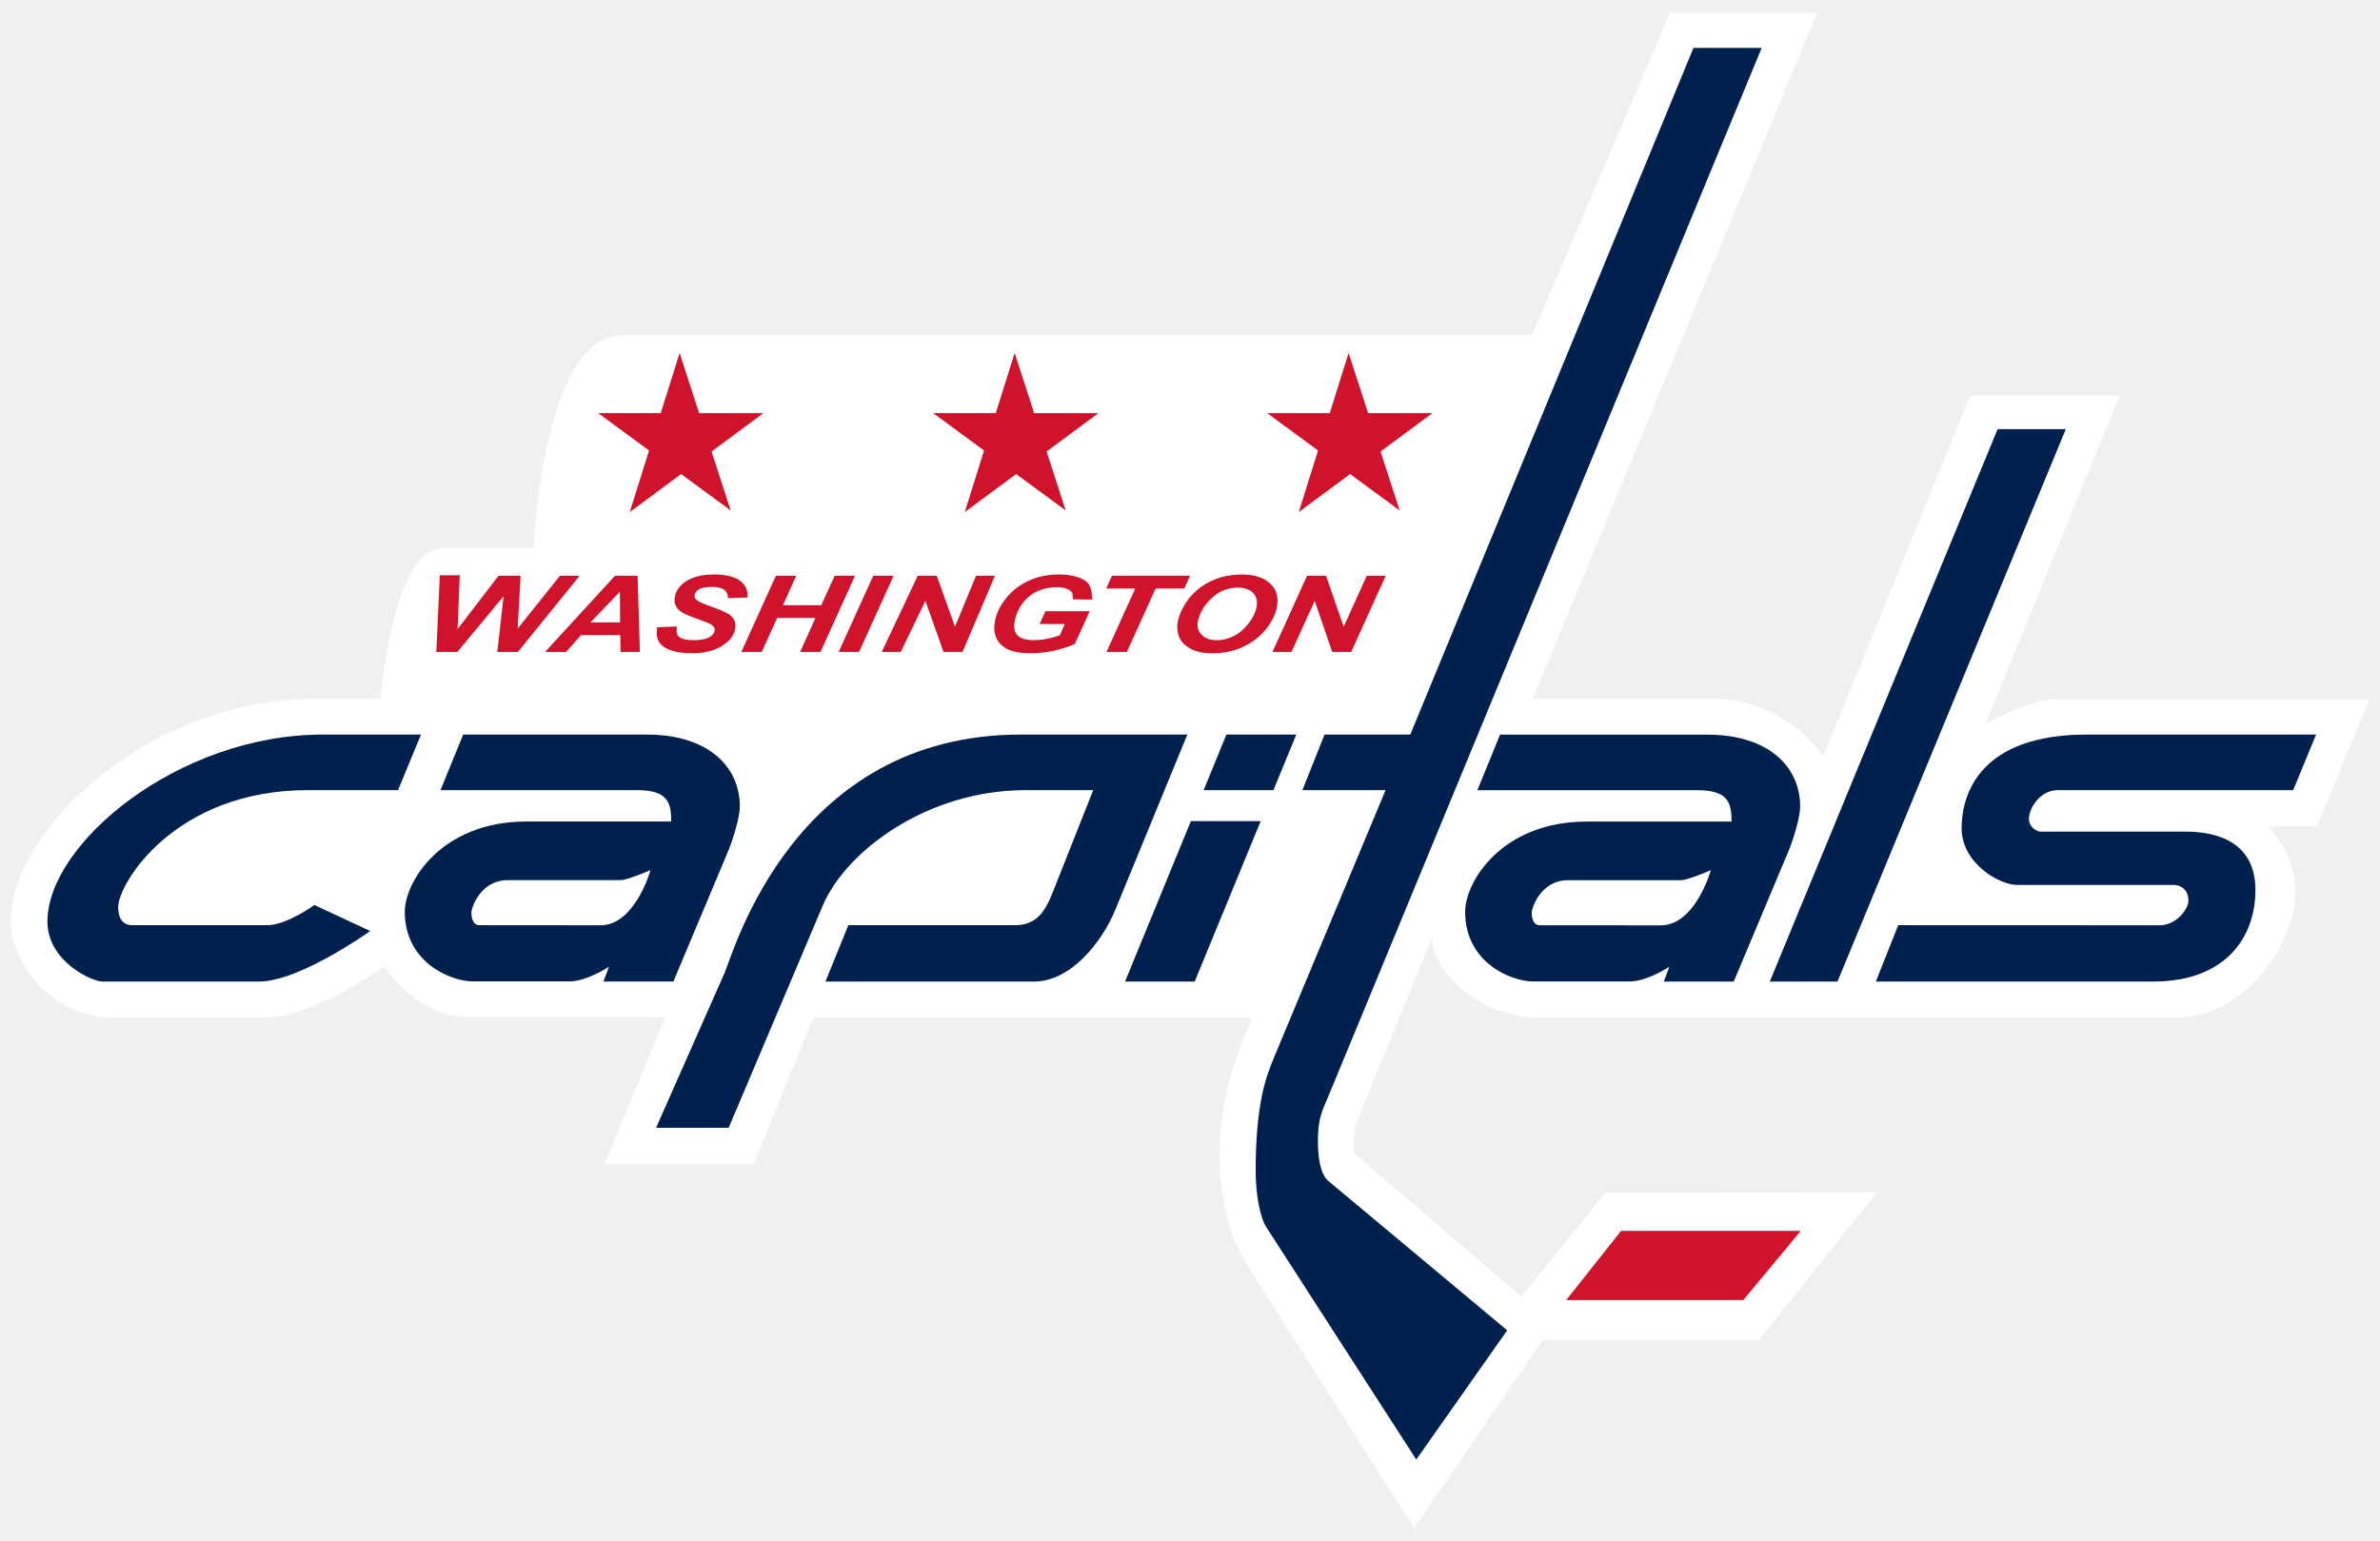
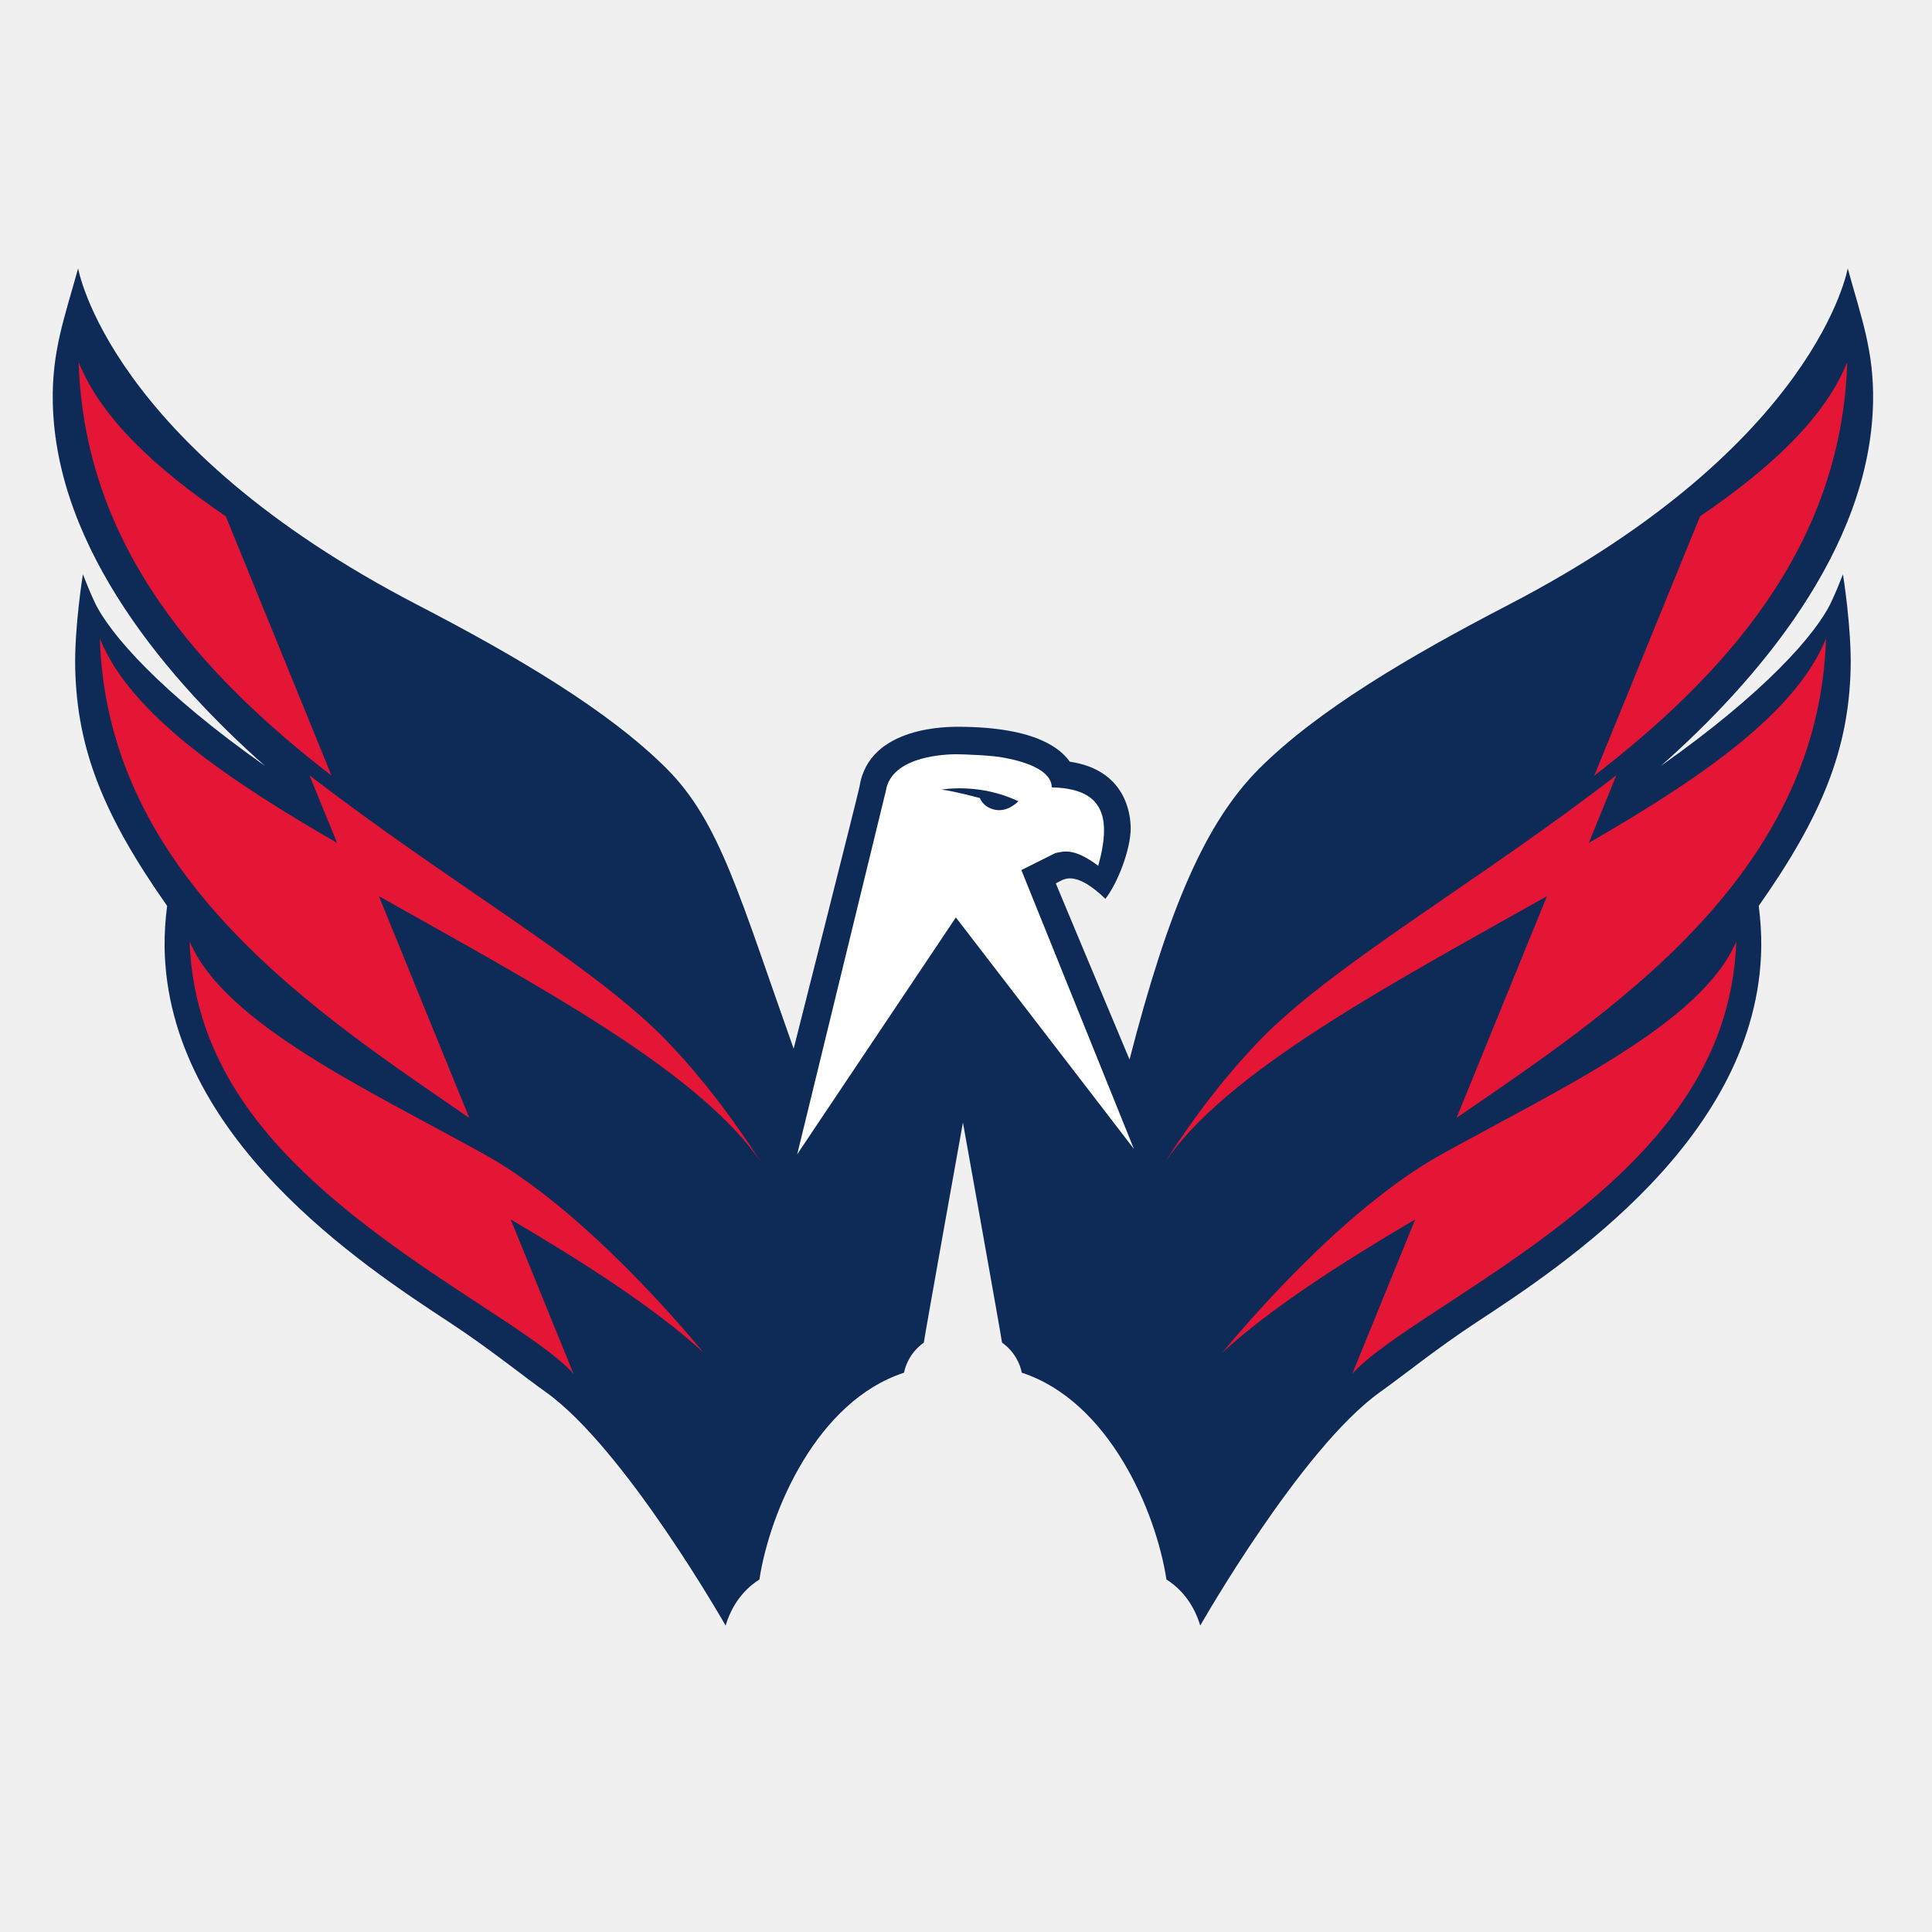
- <svg xmlns="http://www.w3.org/2000/svg" id="svg2" width="227" height="147" xml:space="preserve" version="1.0">
-   <defs id="defs5">
-     <clipPath clipPathUnits="userSpaceOnUse" id="clipPath17">
-       <path d="M 0,2000 L 2000,2000 L 2000,0 L 0,0 L 0,2000 z" id="path19" />
-     </clipPath>
+ <svg xmlns="http://www.w3.org/2000/svg" xmlns:xlink="http://www.w3.org/1999/xlink" width="60px" height="60px" viewBox="0 0 60 60" version="1.1">
+   <defs>
+     <path d="M12.362,74.107 C12.362,74.107 0.695,74.107 0.695,62.445 L0.695,62.445 L0.695,12.878 C0.695,12.878 0.695,1.215 12.362,1.215 L12.362,1.215 L47.364,1.215 C47.364,1.215 59.031,1.215 59.031,12.878 L59.031,12.878 L59.031,62.445 C59.031,62.445 59.031,74.107 47.364,74.107 L47.364,74.107 L12.362,74.107 L12.362,74.107 Z" id="path-1" />
  </defs>
-   <g id="g11" transform="matrix(1.25,0,0,-1.25,0,2500)">
-     <g id="g13" transform="matrix(0.2434624,0,0,0.2434624,-20.23918,1849.78)">
-       <g id="g15" clip-path="url(#clipPath17)">
-         <g id="g21" transform="translate(202.3335,398)">
-           <path d="M 0,0 C 0,0 3.792,47.125 19.417,47.125 L 48.042,47.125 C 48.042,47.125 50.917,113.917 75.667,113.917 L 360.958,113.917 L 404.167,214.999 L 450.333,214.999 L 361.167,0 L 417.292,0 C 440.917,0 452.167,-18.125 452.167,-18.125 L 498.333,95.083 L 545.104,95.083 L 503.083,-7.834 C 503.083,-7.834 517.167,-0.167 524.5,-0.167 L 623.417,-0.167 L 606.917,-40 L 591.667,-40 C 591.667,-40 600.167,-48.5 600.167,-60.125 C 600.167,-77.625 583.792,-100 562.792,-100 L 362.792,-100 C 344.292,-100 329.479,-85.188 329.667,-74.625 L 306.167,-132.333 C 306.167,-132.333 305.104,-134.25 305.104,-138.25 C 305.104,-142.25 305.531,-142.677 306.167,-143.313 L 357.583,-187.417 L 383.917,-154.875 L 469.042,-154.75 L 432.042,-201 L 364.292,-201 L 324,-260 C 324,-260 275.5,-183.833 270.167,-174.833 C 264.833,-165.833 263,-151.833 263,-144.5 C 263,-124.667 268.63,-111.594 270.167,-107.667 L 273.167,-100 L 135.667,-100 L 117,-146 L 70.167,-146 L 89.333,-99.833 L 27.917,-99.833 C 11.042,-99.833 1.188,-83.854 1.188,-83.854 C 1.188,-83.854 -20.5,-100 -36.833,-100 L -83.833,-100 C -103.667,-100 -115.917,-82.083 -115.917,-69.833 C -115.917,-42.083 -73.833,0 -20.083,0 L 0,0 z" style="fill:#ffffff;fill-opacity:1;fill-rule:nonzero;stroke:none" id="path23" />
-         </g>
-         <g id="g25" transform="translate(179.5083,369.333)">
-           <path d="M 0,0 L 28.367,0 L 35.57,17.417 L 4.742,17.417 C -40.508,17.417 -81.508,-16.78 -81.508,-41.167 C -81.508,-53.833 -67.383,-60 -64.342,-60 L -15.175,-60 C -2.507,-60 19.658,-44.167 19.658,-44.167 L 2.158,-36 C 2.158,-36 -6.508,-42.334 -12.675,-42.334 L -54.842,-42.334 C -58.009,-42.334 -59.341,-40 -59.341,-36.666 C -59.341,-29.25 -41.508,0 0,0" style="fill:#00214d;fill-opacity:1;fill-rule:nonzero;stroke:none" id="path27" />
-         </g>
-         <g id="g29" transform="translate(271.3125,326.9688)">
-           <path d="M 0,0 L -37.859,0.03 C -40.109,0.03 -40.438,2.531 -40.438,4.031 C -40.438,5.531 -37.563,14.156 -29.063,14.156 L 6.375,14.156 C 8.376,14.156 15.688,17.281 15.688,17.281 C 15.688,17.281 10.875,0 0,0 M 14.625,59.781 L -43.025,59.781 L -50.124,42.364 L 11.469,42.364 C 21.057,42.364 22.188,38.53 22.188,32.531 L -23.188,32.531 C -49.949,32.531 -61.313,13.564 -61.313,4.281 C -61.313,-11.802 -46.75,-17.594 -39.938,-17.594 L -9.813,-17.594 C -4.188,-17.594 2.688,-12.969 2.688,-12.969 L 0.938,-17.636 L 22.875,-17.615 L 40.021,23.239 C 41.569,26.928 43.688,33.95 43.688,37.198 C 43.688,50.114 33.312,59.781 14.625,59.781" style="fill:#00214d;fill-opacity:1;fill-rule:nonzero;stroke:none" id="path31" />
-         </g>
-         <g id="g33" transform="translate(288.75,263.5)">
-           <path d="M 0,0 L 21.417,48.417 C 24.326,54.993 42.984,123.25 114.25,123.25 L 166.5,123.25 L 144,68.5 C 139.495,57.536 129.583,45.833 118.5,45.833 L 53.083,45.833 L 60.25,63.499 L 112.5,63.499 C 120.441,63.499 122.659,69.633 124.917,75.333 L 137,105.833 L 115.75,105.833 C 84.938,105.833 59.46,86.695 52.25,69.667 L 22.75,0 L 0,0 z" style="fill:#00214d;fill-opacity:1;fill-rule:nonzero;stroke:none" id="path35" />
-         </g>
-         <g id="g37" transform="translate(456.3677,359.625)">
-           <path d="M 0,0 L -20.64,-50.292 L 1.194,-50.292 L 21.874,0 L 0,0 z" style="fill:#00214d;fill-opacity:1;fill-rule:nonzero;stroke:none" id="path39" />
-         </g>
-         <g id="g41" transform="translate(482.2339,369.333)">
-           <path d="M 0,0 L 7.162,17.417 L -14.734,17.417 L -21.882,0 L 0,0 z" style="fill:#00214d;fill-opacity:1;fill-rule:nonzero;stroke:none" id="path43" />
-         </g>
-         <g id="g45" transform="translate(498.25,386.75)">
-           <path d="M 0,0 L -6.948,-17.417 L 19.125,-17.417 L -15.917,-101.417 C -18.461,-107.517 -21.583,-116.083 -21.583,-136.75 C -21.583,-144.083 -20.231,-151.347 -18.25,-154.417 C -16.269,-157.487 28.75,-227.25 28.75,-227.25 L 57.25,-186.75 L 1.125,-139.875 C -0.571,-138.459 -2.083,-134.751 -2.083,-127.417 C -2.083,-120.083 -0.665,-117.885 1.25,-113.25 L 137,215.25 L 115.625,215.25 L 26.87,0 L 0,0 z" style="fill:#00214d;fill-opacity:1;fill-rule:nonzero;stroke:none" id="path47" />
-         </g>
-         <g id="g49" transform="translate(603.625,326.9482)">
-           <path d="M 0,0 L -37.859,0.03 C -40.109,0.03 -40.438,2.531 -40.438,4.031 C -40.438,5.531 -37.563,14.156 -29.063,14.156 L 6.375,14.156 C 8.376,14.156 15.688,17.281 15.688,17.281 C 15.688,17.281 10.875,0 0,0 M 14.625,59.781 L -50.378,59.781 L -57.477,42.364 L 11.469,42.364 C 21.057,42.364 22.188,38.53 22.188,32.531 L -23.188,32.531 C -49.949,32.531 -61.313,13.564 -61.313,4.281 C -61.313,-11.802 -46.75,-17.594 -39.938,-17.594 L -9.813,-17.594 C -4.188,-17.594 2.688,-12.969 2.688,-12.969 L 0.938,-17.636 L 22.875,-17.615 L 40.021,23.239 C 41.569,26.928 43.688,33.95 43.688,37.198 C 43.688,50.114 33.312,59.781 14.625,59.781" style="fill:#00214d;fill-opacity:1;fill-rule:nonzero;stroke:none" id="path51" />
-         </g>
-         <g id="g53" transform="translate(659.0127,309.333)">
-           <path d="M 0,0 L 71.56,173.167 L 50.186,173.167 L -21.217,0 L 0,0 z" style="fill:#00214d;fill-opacity:1;fill-rule:nonzero;stroke:none" id="path55" />
-         </g>
-         <g id="g57" transform="translate(671.0313,309.333)">
-           <path d="M 0,0 L 7.01,17.666 C 7.01,17.666 83.969,17.636 89,17.636 C 94.031,17.636 97.969,22.625 97.969,25.333 C 97.969,28.041 96.406,30.292 93.094,30.292 L 44.156,30.292 C 38.906,30.292 26.886,36.916 26.886,48.083 C 26.886,59.25 33.093,77.417 66.031,77.417 L 137.969,77.417 L 130.802,60 L 57.052,60 C 51.254,60 47.969,54.083 47.969,51 C 47.969,48.25 50.719,47 51.385,47 L 97.136,47 C 107.553,47 118.969,43.332 118.969,28.666 C 118.969,14 109.682,0 86.969,0 L 0,0 z" style="fill:#00214d;fill-opacity:1;fill-rule:nonzero;stroke:none" id="path59" />
-         </g>
-         <g id="g61" transform="translate(629.5,209.5)">
-           <path d="M 0,0 L 18,21.667 L -38.333,21.667 L -55.5,0 L 0,0 z" style="fill:#cf132b;fill-opacity:1;fill-rule:nonzero;stroke:none" id="path63" />
-         </g>
-         <g id="g65" transform="translate(245.4434,412.6484)">
-           <path d="M 0,0 L -6.464,0 L -4.49,17.458 L -18.972,0 L -25.563,0 L -24.473,24.029 L -18.221,24.029 L -18.902,7.165 L -6.089,23.874 L 0.842,23.874 L -0.068,7.345 L 13.164,23.874 L 19.353,23.874 L 0,0 z" style="fill:#cf132b;fill-opacity:1;fill-rule:nonzero;stroke:none" id="path67" />
-         </g>
-         <g id="g69" transform="translate(277.4678,421.8984)">
-           <path d="M 0,0 L -0.06,9.608 L -9.304,0 L 0,0 z M 0.063,-3.974 L -12.249,-3.974 L -16.936,-9.25 L -23.505,-9.25 L -1.609,14.624 L 5.49,14.624 L 6.207,-9.25 L 0.146,-9.25 L 0.063,-3.974 z" style="fill:#cf132b;fill-opacity:1;fill-rule:nonzero;stroke:none" id="path71" />
-         </g>
-         <g id="g73" transform="translate(289.1177,420.3848)">
-           <path d="M 0,0 L 6.126,0.244 C 5.941,-1.244 6.091,-2.248 6.576,-2.77 C 7.355,-3.616 9.002,-4.04 11.518,-4.04 C 13.608,-4.04 15.172,-3.752 16.209,-3.176 C 17.246,-2.602 17.838,-1.906 17.985,-1.092 C 18.113,-0.387 17.84,0.211 17.166,0.699 C 16.693,1.058 15.326,1.638 13.063,2.442 C 10.8,3.246 9.162,3.916 8.151,4.453 C 7.139,4.99 6.393,5.688 5.913,6.546 C 5.433,7.403 5.296,8.407 5.505,9.559 C 5.869,11.568 7.117,13.234 9.251,14.559 C 11.384,15.884 14.245,16.546 17.833,16.546 C 21.479,16.546 24.182,15.889 25.943,14.575 C 27.704,13.261 28.486,11.514 28.288,9.331 L 22.125,9.12 C 22.176,10.26 21.798,11.133 20.989,11.741 C 20.182,12.35 18.88,12.653 17.086,12.653 C 15.319,12.653 14.016,12.415 13.173,11.938 C 12.331,11.459 11.843,10.856 11.711,10.129 C 11.588,9.445 11.831,8.881 12.443,8.436 C 13.052,7.979 14.473,7.354 16.703,6.563 C 20.063,5.379 22.163,4.418 23.004,3.68 C 24.262,2.594 24.738,1.199 24.429,-0.506 C 24.047,-2.612 22.636,-4.412 20.197,-5.904 C 17.758,-7.397 14.602,-8.144 10.731,-8.144 C 8.061,-8.144 5.81,-7.799 3.978,-7.109 C 2.146,-6.42 0.938,-5.462 0.355,-4.235 C -0.227,-3.008 -0.346,-1.597 0,0" style="fill:#cf132b;fill-opacity:1;fill-rule:nonzero;stroke:none" id="path75" />
-         </g>
-         <g id="g77" transform="translate(338.7163,423.3154)">
-           <path d="M 0,0 L -12.017,0 L -16.854,-10.667 L -23.254,-10.667 L -12.42,13.207 L -6.041,13.207 L -10.212,3.99 L 1.804,3.99 L 5.996,13.207 L 12.375,13.207 L 1.563,-10.667 L -4.837,-10.667 L 0,0 z" style="fill:#cf132b;fill-opacity:1;fill-rule:nonzero;stroke:none" id="path79" />
-         </g>
-         <g id="g81" transform="translate(345.9678,412.6484)">
-           <path d="M 0,0 L 10.833,23.874 L 17.212,23.874 L 6.4,0 L 0,0 z" style="fill:#cf132b;fill-opacity:1;fill-rule:nonzero;stroke:none" id="path83" />
-         </g>
-         <g id="g85" transform="translate(384.7886,412.6484)">
-           <path d="M 0,0 L -5.955,0 L -11.631,16.041 L -19.362,0 L -25.317,0 L -14.047,23.874 L -8.07,23.874 L -2.362,7.898 L 4.229,23.874 L 10.164,23.874 L 0,0 z" style="fill:#cf132b;fill-opacity:1;fill-rule:nonzero;stroke:none" id="path87" />
-         </g>
-         <g id="g89" transform="translate(410.7495,425.4004)">
-           <path d="M 0,0 L 13.902,0 L 9.249,-10.244 C 7.462,-11.059 5.327,-11.748 2.845,-12.313 C 0.362,-12.877 -2.116,-13.159 -4.589,-13.159 C -8.432,-13.159 -11.257,-12.492 -13.063,-11.156 C -15.53,-9.332 -16.45,-6.688 -15.822,-3.225 C -15.4,-0.901 -14.396,1.324 -12.81,3.452 C -10.905,6.015 -8.496,8.002 -5.584,9.413 C -2.672,10.824 0.578,11.53 4.167,11.53 C 7.756,11.53 10.518,10.889 12.455,9.608 C 14.391,8.327 14.491,6.16 14.753,3.707 L 8.703,3.725 C 8.424,5.07 8.764,5.846 7.722,6.53 C 6.681,7.215 5.276,7.557 3.51,7.557 C 1.448,7.557 -0.521,7.144 -2.394,6.319 C -4.267,5.493 -5.848,4.218 -7.135,2.491 C -8.423,0.765 -9.251,-1.118 -9.622,-3.159 C -9.985,-5.169 -9.662,-6.653 -8.648,-7.614 C -7.636,-8.575 -5.986,-9.056 -3.697,-9.056 C -2.327,-9.056 -0.894,-8.906 0.602,-8.607 C 2.098,-8.309 3.404,-7.953 4.525,-7.54 L 6.123,-3.99 L -1.803,-3.99 L 0,0 z" style="fill:#cf132b;fill-opacity:1;fill-rule:nonzero;stroke:none" id="path91" />
-         </g>
-         <g id="g93" transform="translate(436.3008,412.6484)">
-           <path d="M 0,0 L -6.399,0 L 2.629,19.885 L -6.483,19.885 L -4.68,23.874 L 19.798,23.874 L 17.995,19.885 L 9.008,19.885 L 0,0 z" style="fill:#cf132b;fill-opacity:1;fill-rule:nonzero;stroke:none" id="path95" />
-         </g>
-         <g id="g97" transform="translate(458.5527,422.1104)">
-           <path d="M 0,0 C -0.297,-1.64 0.104,-3.013 1.203,-4.12 C 2.302,-5.228 3.911,-5.782 6.03,-5.782 C 7.754,-5.782 9.489,-5.345 11.238,-4.471 C 12.985,-3.597 14.54,-2.271 15.899,-0.497 C 17.26,1.279 18.092,3.008 18.397,4.69 C 18.737,6.568 18.349,8.043 17.228,9.112 C 16.108,10.182 14.53,10.716 12.496,10.716 C 9.373,10.716 6.631,9.598 4.269,7.361 C 1.906,5.124 0.484,2.671 0,0 M -6.333,-0.098 C -6.077,1.313 -5.532,2.801 -4.698,4.364 C -3.598,6.46 -2.169,8.278 -0.415,9.82 C 1.342,11.361 3.424,12.581 5.833,13.477 C 8.242,14.372 10.88,14.82 13.749,14.82 C 17.591,14.82 20.529,13.902 22.563,12.068 C 24.598,10.232 25.34,7.801 24.791,4.771 C 24.334,2.253 23.123,-0.185 21.156,-2.541 C 19.188,-4.896 16.77,-6.71 13.896,-7.98 C 11.024,-9.251 7.921,-9.886 4.587,-9.886 C 1.691,-9.886 -0.648,-9.381 -2.429,-8.37 C -4.21,-7.361 -5.375,-6.11 -5.924,-4.617 C -6.473,-3.124 -6.608,-1.618 -6.333,-0.098" style="fill:#cf132b;fill-opacity:1;fill-rule:nonzero;stroke:none" id="path99" />
-         </g>
-         <g id="g101" transform="translate(506.6064,412.6484)">
-           <path d="M 0,0 L -5.955,0 L -11.44,16.041 L -18.713,0 L -24.668,0 L -13.856,23.874 L -7.88,23.874 L -2.362,7.898 L 4.878,23.874 L 10.813,23.874 L 0,0 z" style="fill:#cf132b;fill-opacity:1;fill-rule:nonzero;stroke:none" id="path103" />
-         </g>
-         <g id="g105" transform="translate(306.1367,475.4785)">
-           <path d="M 0,0 L 16.238,12.021 L -3.896,12.021 L -10.012,30.896 L -15.925,12.021 L -35.512,12.021 L -19.591,0.32 L -25.637,-18.979 L -9.543,-7.064 L 5.988,-18.479 L 0,0 z" style="fill:#cf132b;fill-opacity:1;fill-rule:nonzero;stroke:none" id="path107" />
-         </g>
-         <g id="g109" transform="translate(411.1367,475.4785)">
-           <path d="M 0,0 L 16.238,12.021 L -3.896,12.021 L -10.012,30.896 L -15.925,12.021 L -35.512,12.021 L -19.591,0.32 L -25.637,-18.979 L -9.543,-7.064 L 5.988,-18.479 L 0,0 z" style="fill:#cf132b;fill-opacity:1;fill-rule:nonzero;stroke:none" id="path111" />
-         </g>
-         <g id="g113" transform="translate(515.8032,475.4785)">
-           <path d="M 0,0 L 16.238,12.021 L -3.896,12.021 L -10.012,30.896 L -15.925,12.021 L -35.512,12.021 L -19.591,0.32 L -25.637,-18.979 L -9.543,-7.064 L 5.988,-18.479 L 0,0 z" style="fill:#cf132b;fill-opacity:1;fill-rule:nonzero;stroke:none" id="path115" />
+   <g id="Page-1" stroke="none" stroke-width="1" fill="none" fill-rule="evenodd">
+     <g id="Artboard">
+       <g id="capitals" transform="translate(0, -7.272727)">
+         <g id="layer1">
+           <g id="g2620" transform="translate(30.02059, 37.26044) scale(1, -1) translate(-30.02059, -37.26044) translate(0.042414, 0.00425)">
+             <g id="g2622-Clipped">
+               <mask id="mask-2" fill="white">
+                 <use xlink:href="#path-1" />
+               </mask>
+               <g id="path2626" />
+               <g id="g2622" mask="url(#mask-2)">
+                 <g transform="translate(0, 14.57851)">
+                   <g id="g2628" transform="translate(0.694214, 1.606714)">
+                     <path d="M29.168,16.198 C29.168,16.198 30.346,9.64 30.382,9.363 C30.79,9.069 30.946,8.684 30.996,8.428 C33.7,7.545 35.162,4.134 35.488,2.005 C35.765,1.834 36.287,1.416 36.538,0.575 C36.538,0.575 39.667,6.074 42.119,7.824 C42.882,8.368 43.872,9.175 45.116,9.993 C47.813,11.762 53.872,15.743 53.961,21.636 C53.967,22.054 53.938,22.487 53.883,22.926 C55.855,25.731 56.675,27.782 56.737,30.297 C56.767,31.566 56.498,33.224 56.498,33.224 C56.391,32.947 56.286,32.691 56.147,32.39 C55.68,31.368 54.042,29.528 50.843,27.273 C53.781,29.87 57.339,33.968 57.433,38.555 C57.466,40.133 57.078,41.165 56.646,42.725 C56.646,42.725 55.711,37.255 46.108,32.274 C43.002,30.663 40.176,28.993 38.372,27.192 C36.711,25.53 35.559,22.874 34.342,18.155 C33.582,19.958 32.265,23.117 32.052,23.625 C32.141,23.671 32.208,23.703 32.257,23.731 C32.346,23.752 32.712,23.999 33.592,23.144 C33.974,23.632 34.37,24.665 34.378,25.315 C34.381,25.751 34.242,27.145 32.487,27.404 C32.211,27.791 31.461,28.478 29.05,28.488 C28.763,28.488 26.253,28.529 25.958,26.637 C25.937,26.492 23.911,18.49 23.911,18.49 C22.234,23.209 21.625,25.53 19.964,27.192 C18.16,28.993 15.334,30.663 12.228,32.274 C2.623,37.255 1.69,42.725 1.69,42.725 C1.257,41.165 0.87,40.133 0.903,38.555 C0.997,33.968 4.555,29.87 7.493,27.273 C4.294,29.528 2.656,31.368 2.188,32.39 C2.05,32.691 1.945,32.947 1.838,33.224 C1.838,33.224 1.569,31.566 1.599,30.297 C1.659,27.782 2.481,25.733 4.453,22.926 C4.398,22.487 4.369,22.054 4.375,21.636 C4.464,15.743 10.523,11.762 13.22,9.993 C14.464,9.175 15.454,8.368 16.217,7.824 C18.669,6.074 21.798,0.575 21.798,0.575 C22.049,1.416 22.571,1.834 22.847,2.005 C23.174,4.134 24.636,7.545 27.338,8.428 C27.39,8.684 27.546,9.069 27.954,9.363 C27.99,9.64 29.168,16.198 29.168,16.198" id="path2630" fill="#0E2B58" />
+                   </g>
+                   <g id="g2632" transform="translate(24.71709, 16.82149)">
+                     <path d="M0,0 L4.926,7.352 L10.455,0.164 L6.96,8.823 L8.013,9.35 C8.279,9.406 8.595,9.52 9.347,8.956 C9.8,10.584 9.426,11.352 7.905,11.392 C7.89,12.079 6.556,12.278 6.464,12.304 C6.082,12.39 5.13,12.418 5.004,12.419 C5.004,12.419 2.943,12.489 2.752,11.285 L0,0 L0,0 Z" id="path2634" fill="#FFFFFF" />
+                   </g>
+                   <g id="g2636" transform="translate(28.76803, 26.26173)">
+                     <path d="M1.62,1.62 C1.62,1.62 1.713,1.338 2.076,1.259 C2.491,1.163 2.815,1.519 2.815,1.519 C1.603,2.101 0.431,1.881 0.431,1.881 C0.768,1.847 1.62,1.62 1.62,1.62" id="path2638" fill="#0E2B58" />
+                   </g>
+                   <g id="g2640" transform="translate(2.029118, 8.721836)">
+                     <path d="M12.964,8.099 C9.305,10.126 4.879,12.173 3.816,14.711 C3.951,10.795 6.423,8.151 9.089,6.05 C11.792,3.922 14.722,2.405 15.739,1.281 L13.787,6.076 C16.122,4.698 18.251,3.33 19.776,1.941 C19.285,2.524 16.107,6.359 12.964,8.099 M7.54,19.866 L8.396,17.766 C5.048,19.702 1.977,21.754 1.029,24.114 C1.259,16.673 7.846,12.435 12.503,9.225 L9.695,16.112 C14.673,13.312 19.687,10.647 21.589,7.808 C20.68,9.222 19.658,10.586 18.447,11.809 C16.107,14.123 11.745,16.618 7.54,19.866 M8.225,19.856 L4.941,27.908 C2.758,29.395 1.061,30.97 0.371,32.698 C0.549,26.904 4.26,22.921 8.225,19.856" id="path2642" fill="#E51535" />
+                   </g>
+                   <g id="g2644" transform="translate(34.67827, 9.041915)">
+                     <path d="M3.241,1.62 C4.766,3.011 6.895,4.377 9.23,5.755 L7.277,0.962 C8.295,2.085 11.225,3.601 13.928,5.729 C16.593,7.83 19.066,10.474 19.202,14.391 C18.138,11.854 13.712,9.805 10.053,7.778 C6.91,6.039 3.732,2.203 3.241,1.62 M4.571,11.488 C3.361,10.265 2.337,8.903 1.428,7.487 C3.33,10.328 8.344,12.991 13.322,15.793 L10.513,8.906 C15.171,12.115 21.758,16.354 21.988,23.794 C21.041,21.435 17.969,19.381 14.621,17.446 L15.477,19.547 C11.273,16.297 6.91,13.803 4.571,11.488 M22.647,32.377 C21.955,30.649 20.259,29.076 18.076,27.589 L14.791,19.535 C18.757,22.6 22.469,26.585 22.647,32.377" id="path2646" fill="#E51535" />
+                   </g>
+                 </g>
+               </g>
+             </g>
+           </g>
        </g>
      </g>
    </g>
  </g>
</svg>
